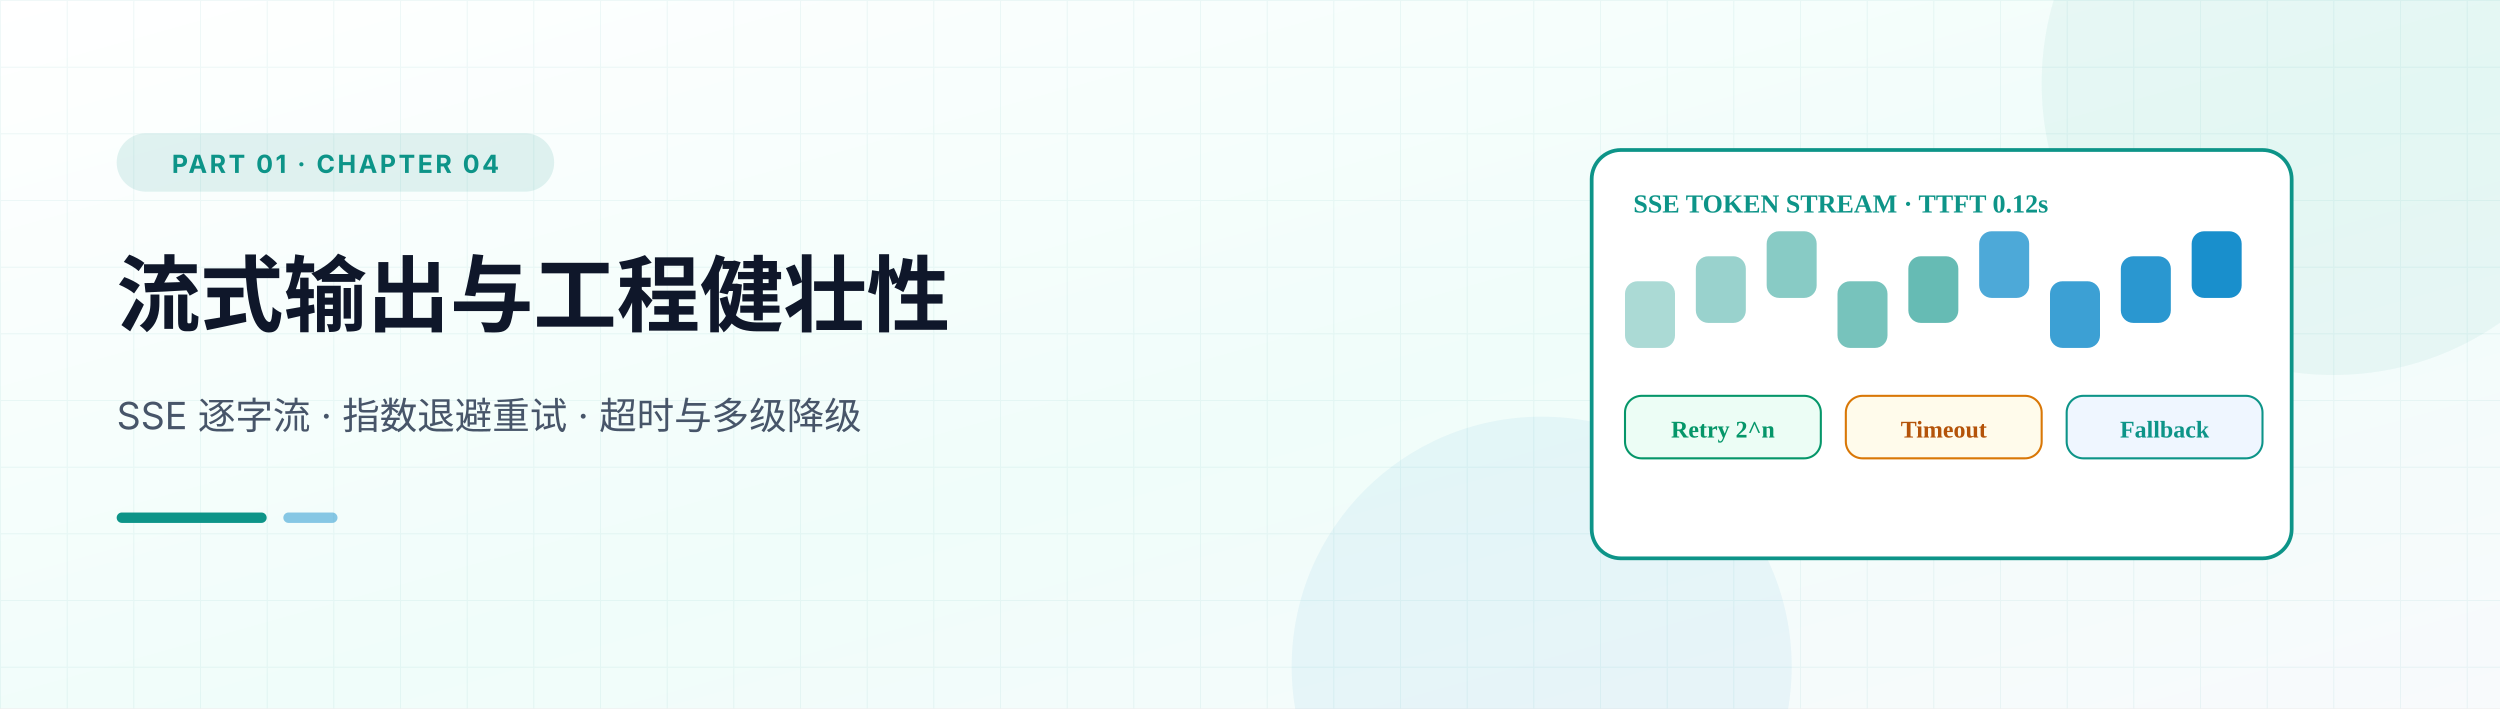
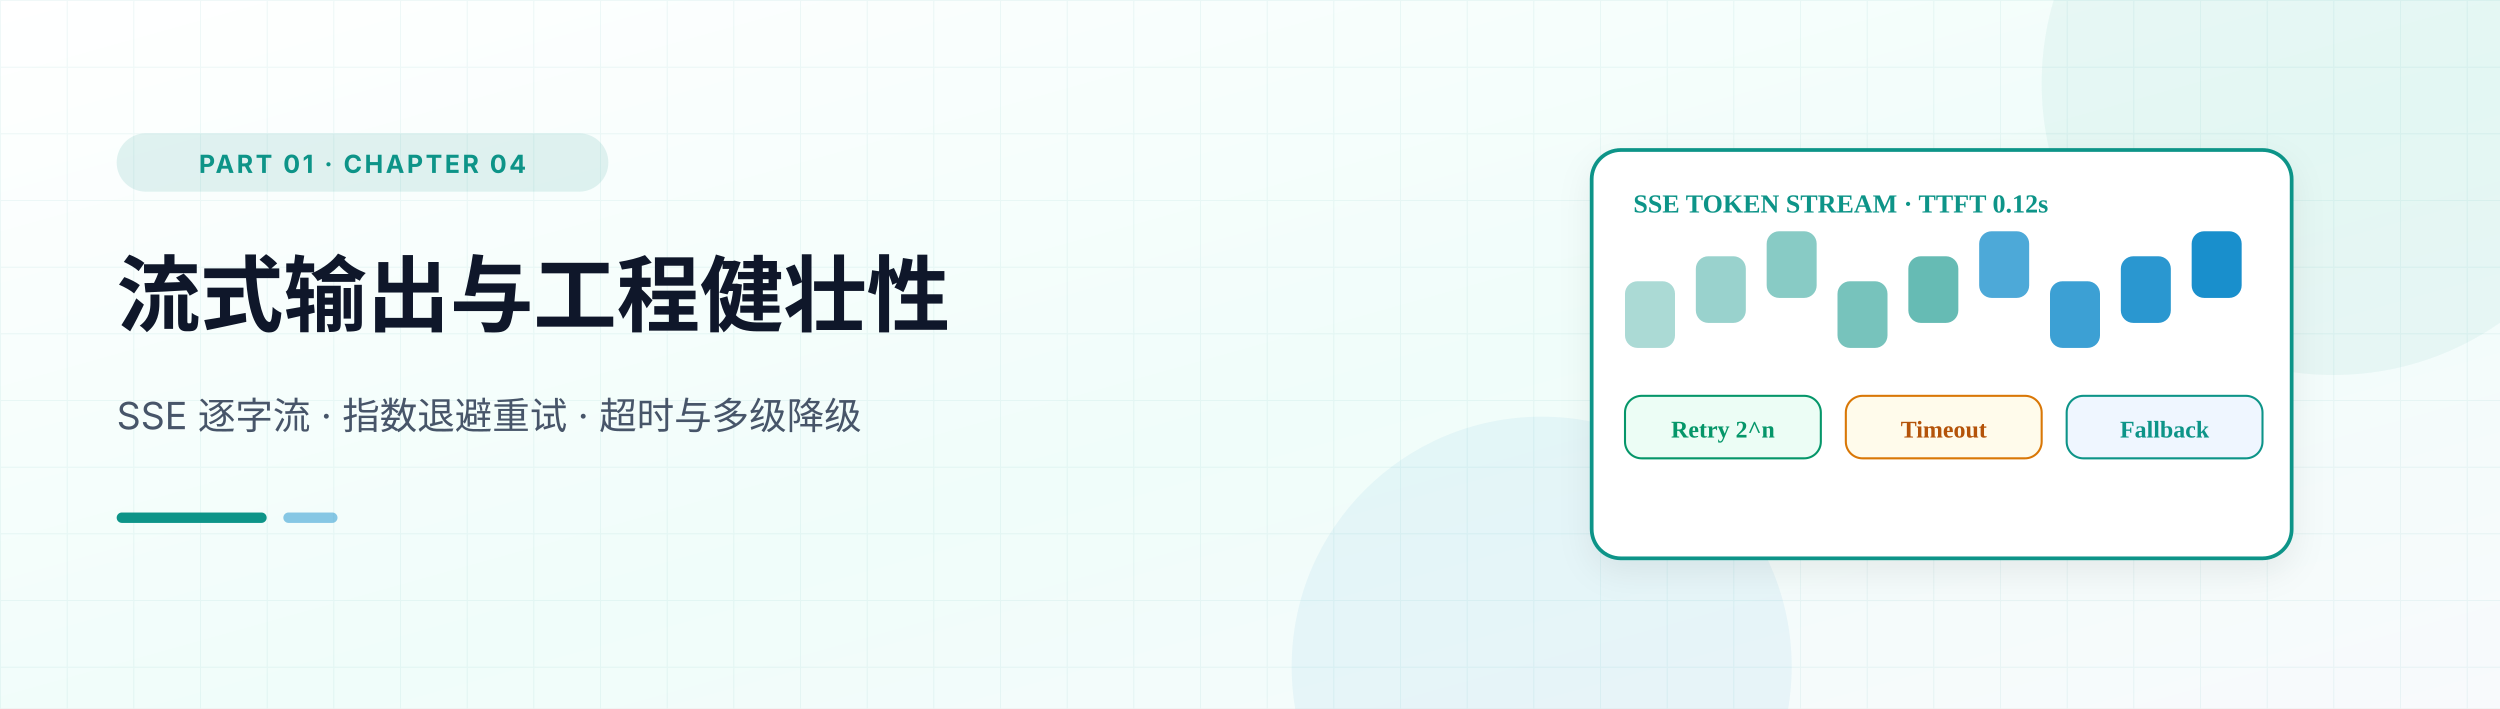
<svg xmlns="http://www.w3.org/2000/svg" viewBox="0 0 1200 340" width="1200" height="340" role="img" aria-label="流式输出与工程健壮性">
  <defs>
    <linearGradient id="bg" x1="0" y1="0" x2="1" y2="1">
      <stop offset="0%" stop-color="#ffffff" />
      <stop offset="55%" stop-color="#f0fdfa" />
      <stop offset="100%" stop-color="#f8fafc" />
    </linearGradient>
    <pattern id="grid" width="32" height="32" patternUnits="userSpaceOnUse">
      <path d="M 32 0 L 0 0 0 32" fill="none" stroke="#0d9488" stroke-opacity="0.06" stroke-width="1" />
    </pattern>
+     <filter id="cardShadow" x="-10%" y="-10%" width="125%" height="130%">
+       <feDropShadow dx="0" dy="6" stdDeviation="8" flood-color="#0f172a" flood-opacity="0.07" />
+     </filter>
  </defs>
  <rect width="1200" height="340" fill="url(#bg)" />
  <rect width="1200" height="340" fill="url(#grid)" />
  <circle cx="1120" cy="40" r="140" fill="#0d9488" opacity="0.06" />
  <circle cx="740" cy="320" r="120" fill="#0284c7" opacity="0.06" />
-   <rect x="56" y="64" width="210" height="28" rx="14" fill="#0d9488" opacity="0.12" />
-   <text x="161" y="83" text-anchor="middle" font-family="Inter, -apple-system, PingFang SC, sans-serif" font-size="12" font-weight="700" letter-spacing="1.2" fill="#0d9488">PART 01 · CHAPTER 04</text>
+   <rect x="56" y="64" width="236" height="28" rx="14" fill="#0d9488" opacity="0.12" />
+   <text x="174" y="83" text-anchor="middle" font-family="Inter, -apple-system, PingFang SC, sans-serif" font-size="12" font-weight="700" letter-spacing="1.2" fill="#0d9488">PART 01 · CHAPTER 04</text>
  <text x="56" y="156" font-family="Inter, -apple-system, PingFang SC, Microsoft YaHei, sans-serif" font-size="40" font-weight="800" fill="#0f172a">流式输出与工程健壮性</text>
  <text x="56" y="206" font-family="Inter, -apple-system, PingFang SC, Microsoft YaHei, sans-serif" font-size="18" fill="#475569">SSE 逐字流 · 指数退避重试 · 超时与多级降级</text>
  <rect x="56" y="246" width="72" height="5" rx="2.5" fill="#0d9488" />
  <rect x="136" y="246" width="26" height="5" rx="2.5" fill="#0284c7" opacity="0.45" />
-   <rect x="764" y="72" width="336" height="196" rx="14" fill="#fff" stroke="#0d9488" stroke-width="1.8" />
+   <rect x="764" y="72" width="336" height="196" rx="14" fill="#fff" stroke="#0d9488" stroke-width="1.8" filter="url(#cardShadow)" />
  <text x="784" y="102" font-size="12.5" font-weight="700" fill="#0d9488">SSE TOKEN STREAM · TTFT 0.12s</text>
  <rect x="780" y="135" width="24" height="32" rx="6" fill="#0d9488" opacity="0.35" />
  <rect x="814" y="123" width="24" height="32" rx="6" fill="#0d9488" opacity="0.42" />
  <rect x="848" y="111" width="24" height="32" rx="6" fill="#0d9488" opacity="0.49" />
  <rect x="882" y="135" width="24" height="32" rx="6" fill="#0d9488" opacity="0.56" />
  <rect x="916" y="123" width="24" height="32" rx="6" fill="#0d9488" opacity="0.63" />
  <rect x="950" y="111" width="24" height="32" rx="6" fill="#0284c7" opacity="0.70" />
  <rect x="984" y="135" width="24" height="32" rx="6" fill="#0284c7" opacity="0.77" />
  <rect x="1018" y="123" width="24" height="32" rx="6" fill="#0284c7" opacity="0.84" />
  <rect x="1052" y="111" width="24" height="32" rx="6" fill="#0284c7" opacity="0.91" />
  <rect x="780" y="190" width="94" height="30" rx="8" fill="#ecfdf5" stroke="#059669" />
  <text x="827" y="210" text-anchor="middle" font-size="11.5" font-weight="700" fill="#059669">Retry 2^n</text>
  <rect x="886" y="190" width="94" height="30" rx="8" fill="#fffbeb" stroke="#d97706" />
  <text x="933" y="210" text-anchor="middle" font-size="11.5" font-weight="700" fill="#b45309">Timeout</text>
  <rect x="992" y="190" width="94" height="30" rx="8" fill="#eff6ff" stroke="#0d9488" />
  <text x="1039" y="210" text-anchor="middle" font-size="11.5" font-weight="700" fill="#0d9488">Fallback</text>
</svg>
